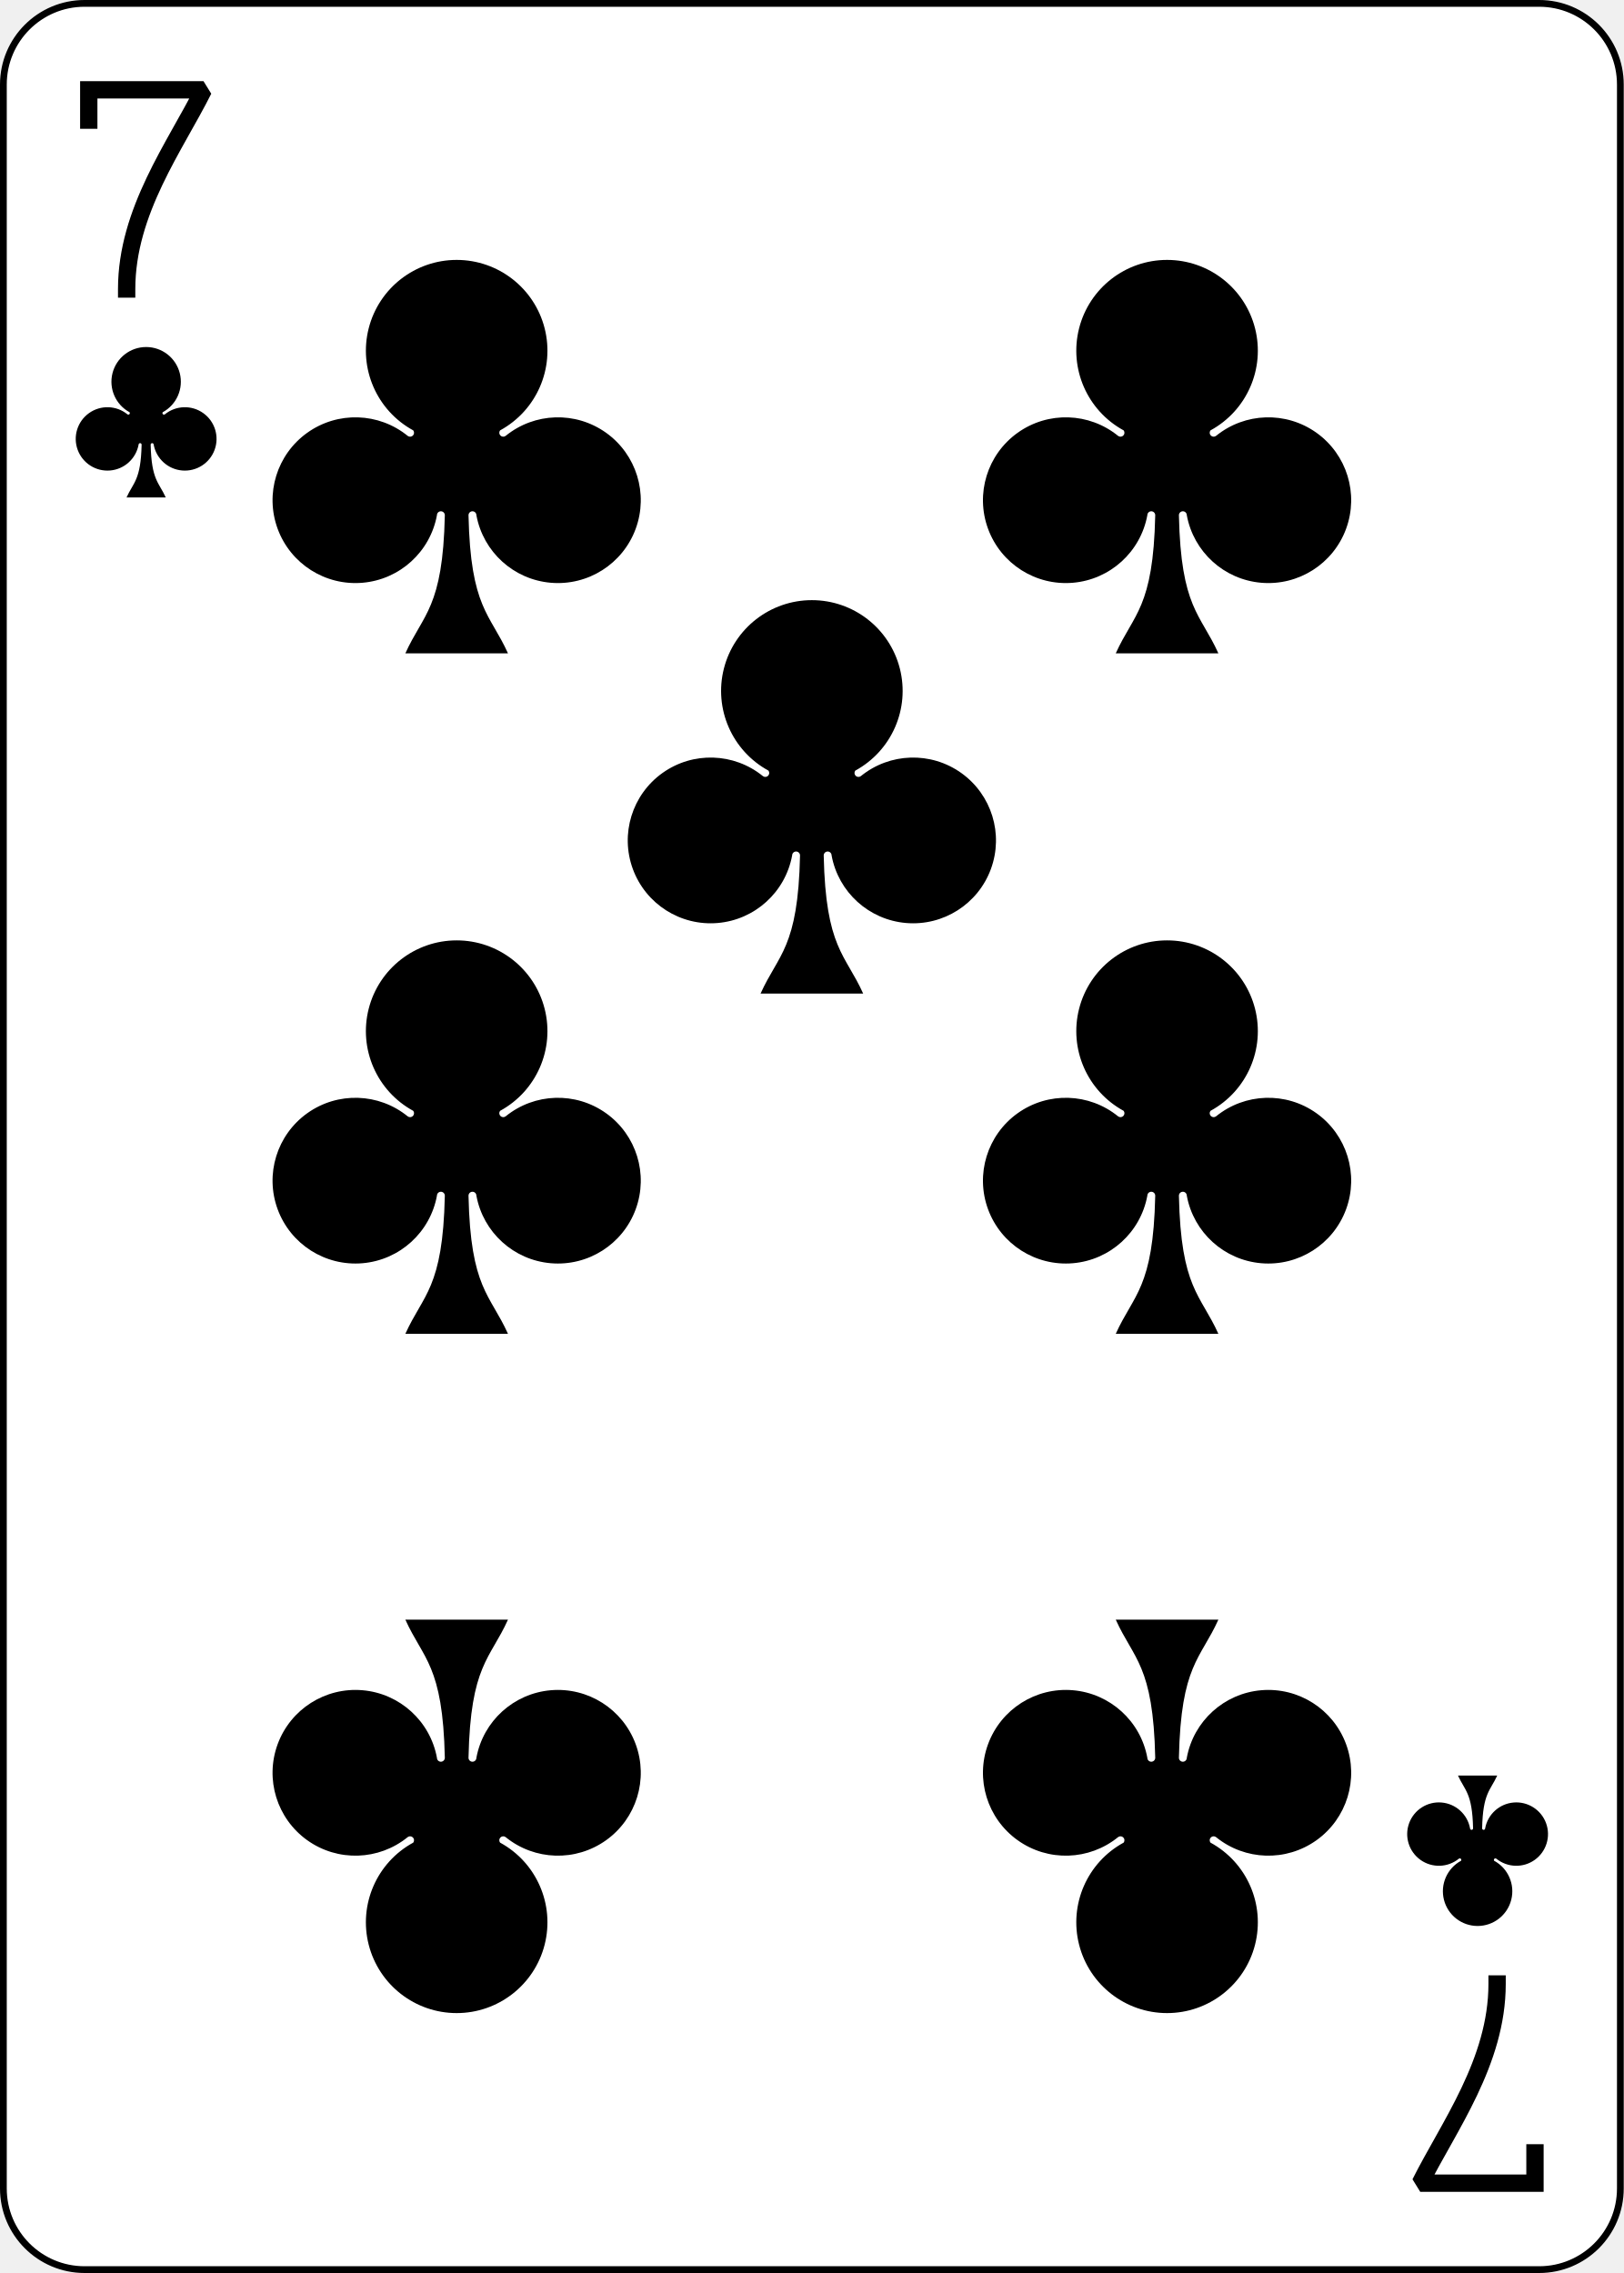
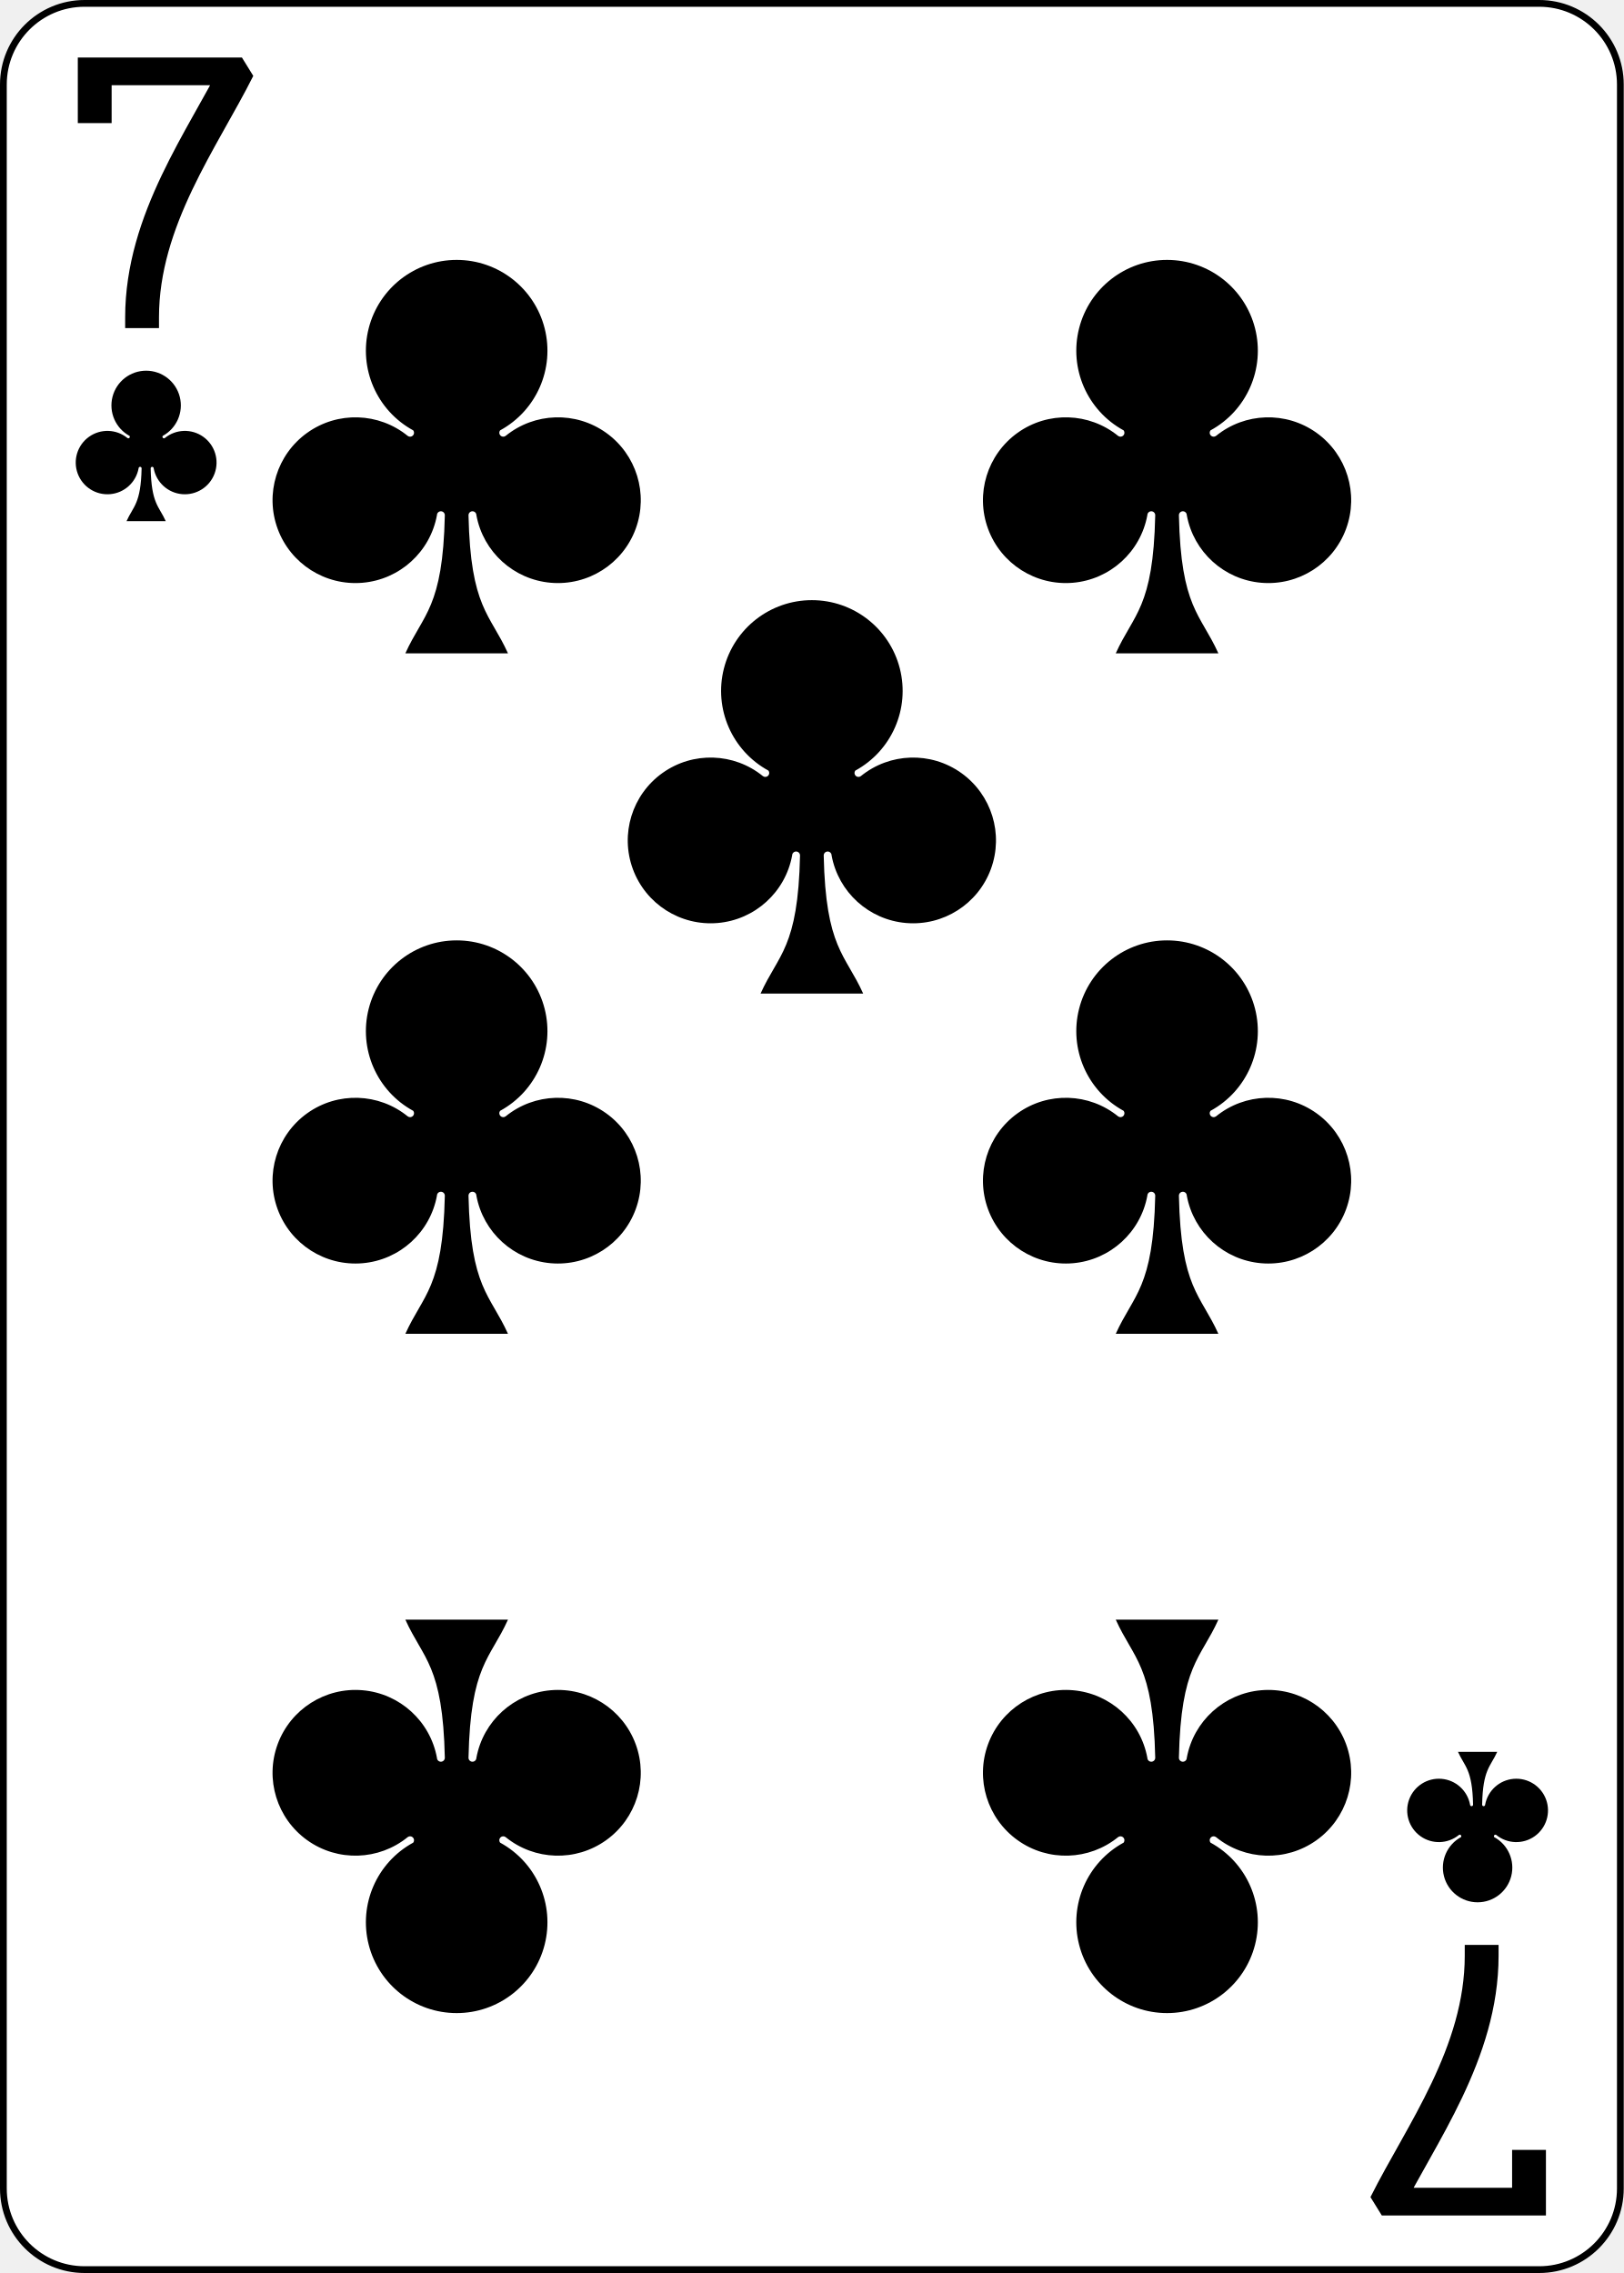
<svg xmlns="http://www.w3.org/2000/svg" xmlns:xlink="http://www.w3.org/1999/xlink" class="card" face="7C" height="3.5in" preserveAspectRatio="none" viewBox="-120 -168 240 336" width="2.5in">
  <defs>
    <symbol id="SC7" viewBox="-600 -600 1200 1200" preserveAspectRatio="xMinYMid">
      <path d="M30 150C35 385 85 400 130 500L-130 500C-85 400 -35 385 -30 150A10 10 0 0 0 -50 150A210 210 0 1 1 -124 -51A10 10 0 0 0 -110 -65A230 230 0 1 1 110 -65A10 10 0 0 0 124 -51A210 210 0 1 1 50 150A10 10 0 0 0 30 150Z" fill="black" />
    </symbol>
    <symbol id="VC7" viewBox="-500 -500 1000 1000" preserveAspectRatio="xMinYMid">
-       <path d="M-265 -320L-265 -460L265 -460C135 -200 -90 100 -90 460" stroke="black" stroke-width="80" stroke-linecap="square" stroke-miterlimit="1.5" fill="none" />
+       <path d="M-265 -320L-265 -460L265 -460C135 -200 -90 100 -90 460" stroke="black" stroke-width="125" stroke-linecap="square" stroke-miterlimit="1.5" fill="none" />
    </symbol>
  </defs>
  <rect width="239" height="335" x="-119.5" y="-167.5" rx="12" ry="12" fill="white" stroke="black" />
-   <use xlink:href="#VC7" height="32" width="32" x="-114.4" y="-156" />
-   <use xlink:href="#SC7" height="26.769" width="26.769" x="-111.784" y="-119" />
+   <use xlink:href="#VC7" height="40" width="40" x="-115.4" y="-159.5" />
+   <use xlink:href="#SC7" height="26.769" width="26.769" x="-111.784" y="-115.5" />
  <use xlink:href="#SC7" height="70" width="70" x="-87.501" y="-135.588" />
  <use xlink:href="#SC7" height="70" width="70" x="17.501" y="-135.588" />
  <use xlink:href="#SC7" height="70" width="70" x="-87.501" y="-35" />
  <use xlink:href="#SC7" height="70" width="70" x="17.501" y="-35" />
  <use xlink:href="#SC7" height="70" width="70" x="-35" y="-85.294" />
  <g transform="rotate(180)">
-     <use xlink:href="#VC7" height="32" width="32" x="-114.4" y="-156" />
-     <use xlink:href="#SC7" height="26.769" width="26.769" x="-111.784" y="-119" />
+     <use xlink:href="#VC7" height="40" width="40" x="-115.4" y="-159.5" />
+     <use xlink:href="#SC7" height="26.769" width="26.769" x="-111.784" y="-115.5" />
    <use xlink:href="#SC7" height="70" width="70" x="-87.501" y="-135.588" />
    <use xlink:href="#SC7" height="70" width="70" x="17.501" y="-135.588" />
  </g>
</svg>
